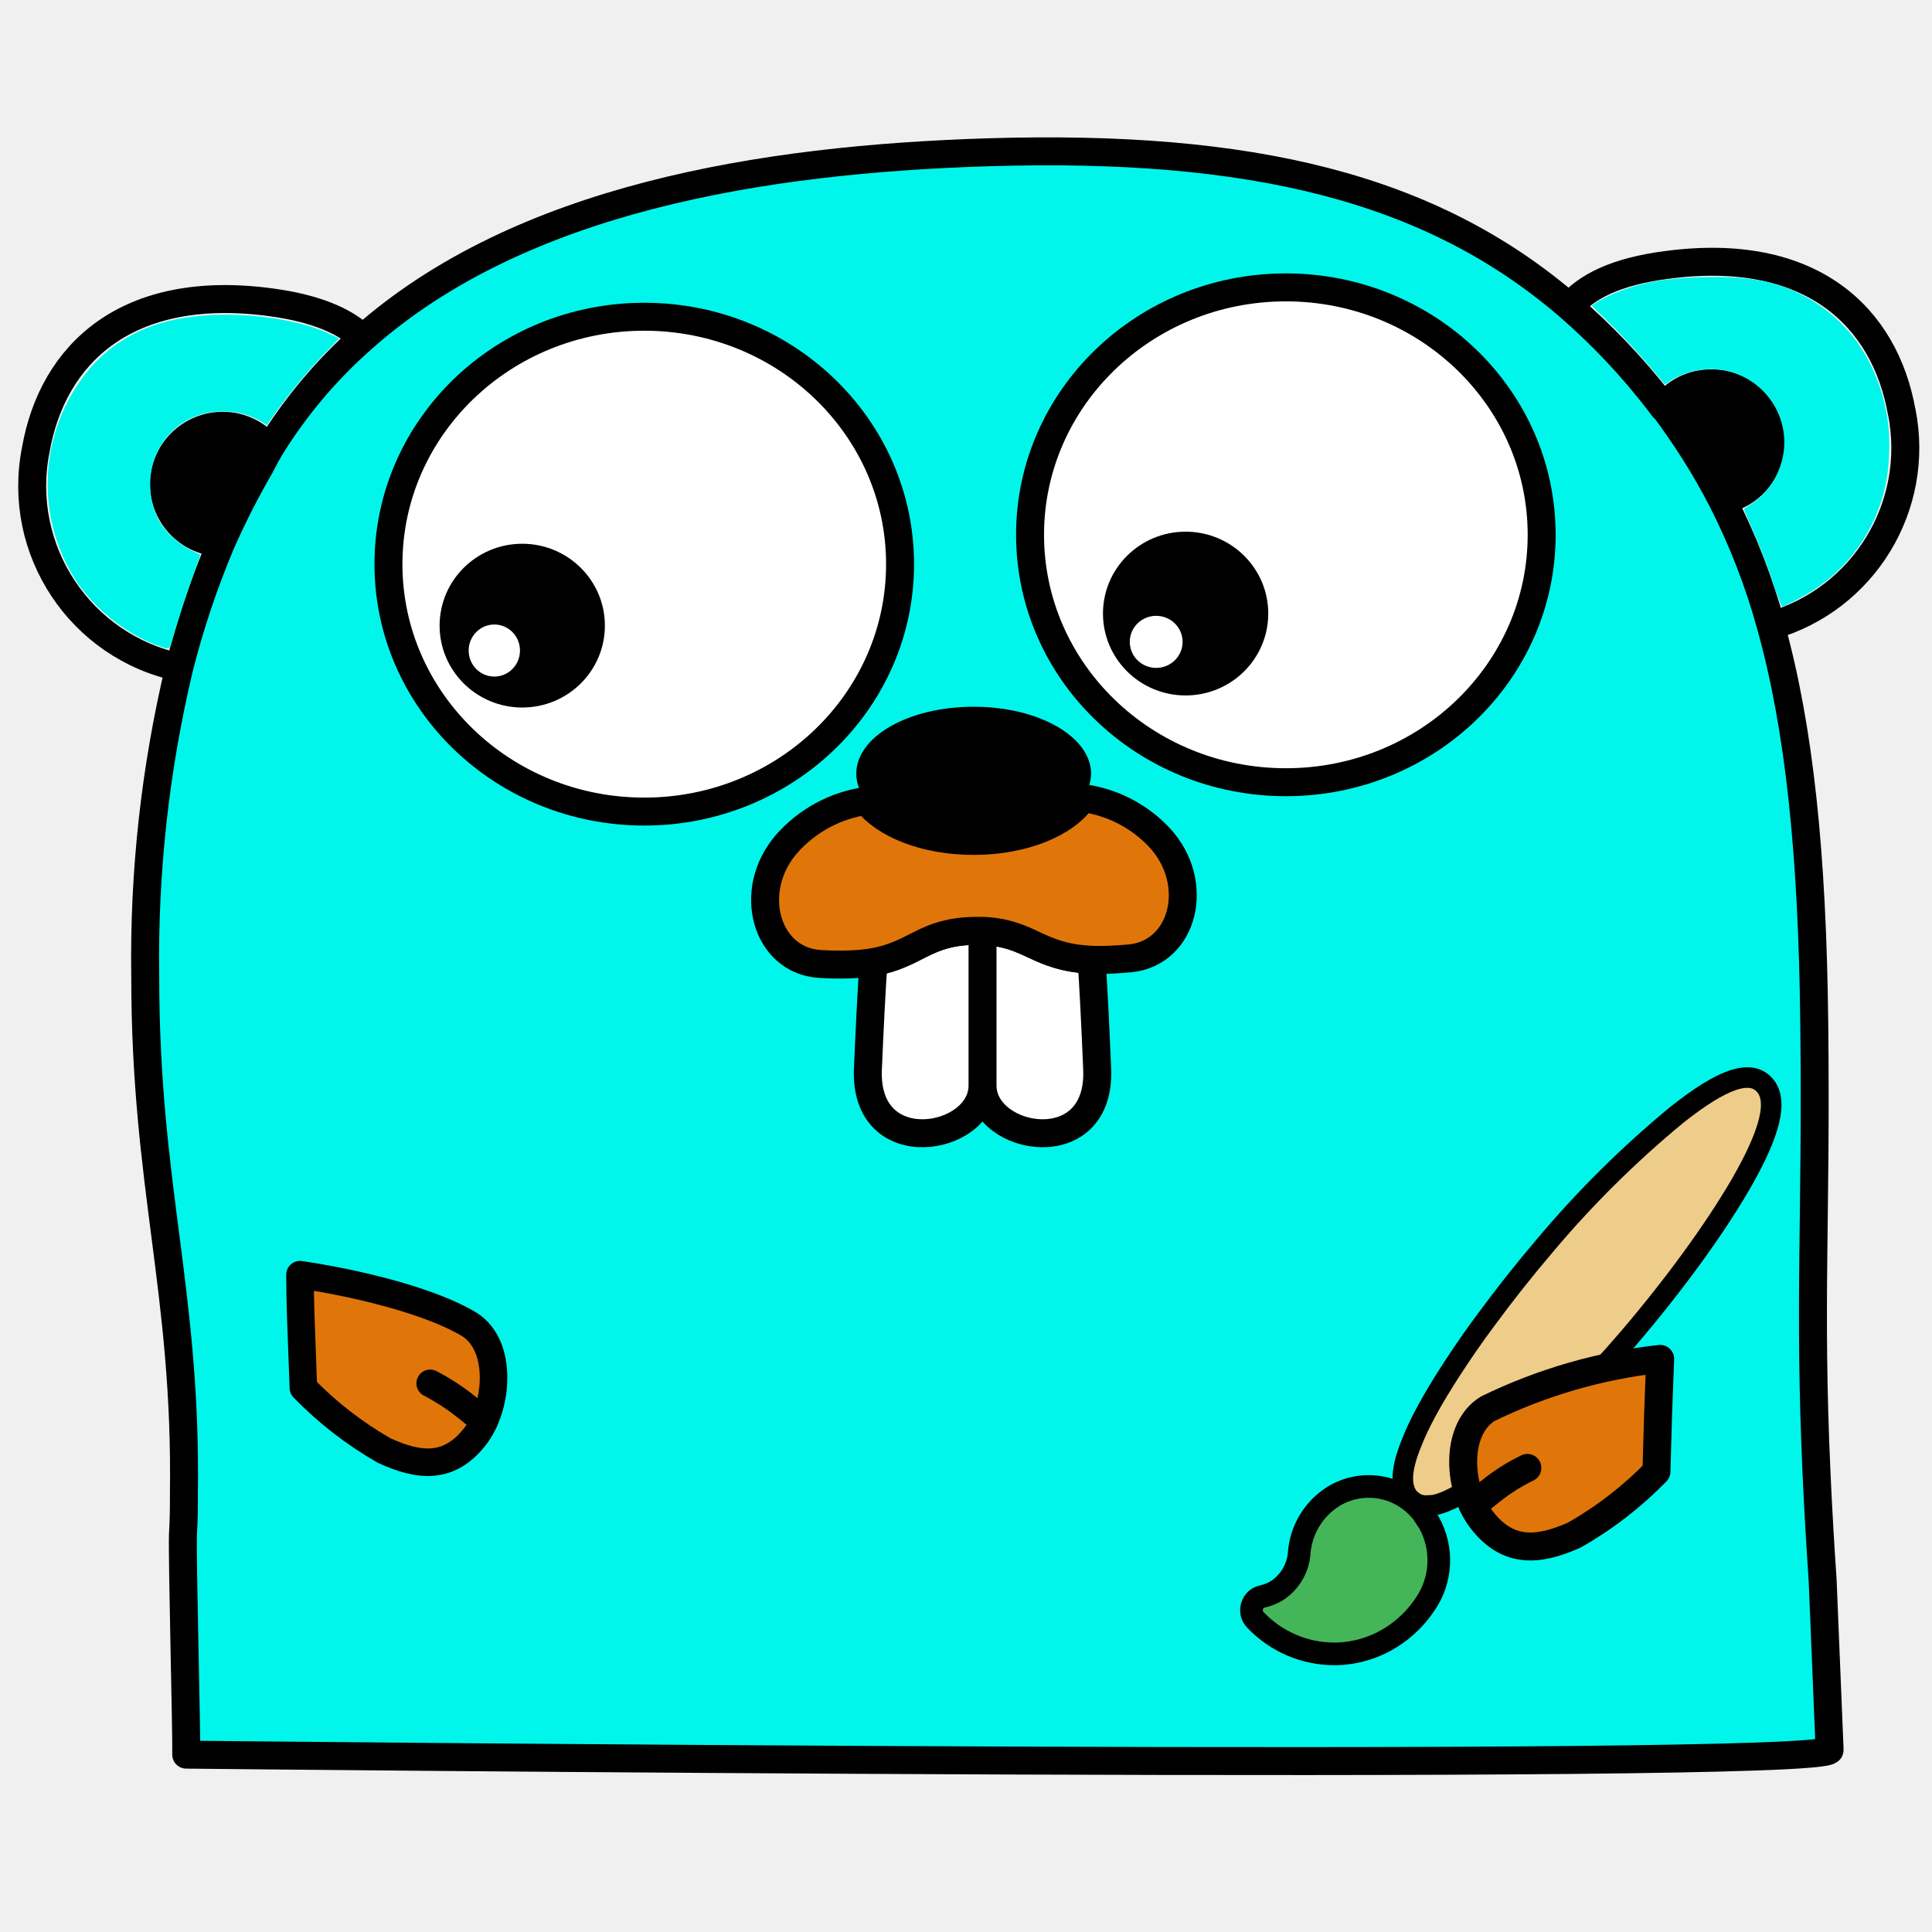
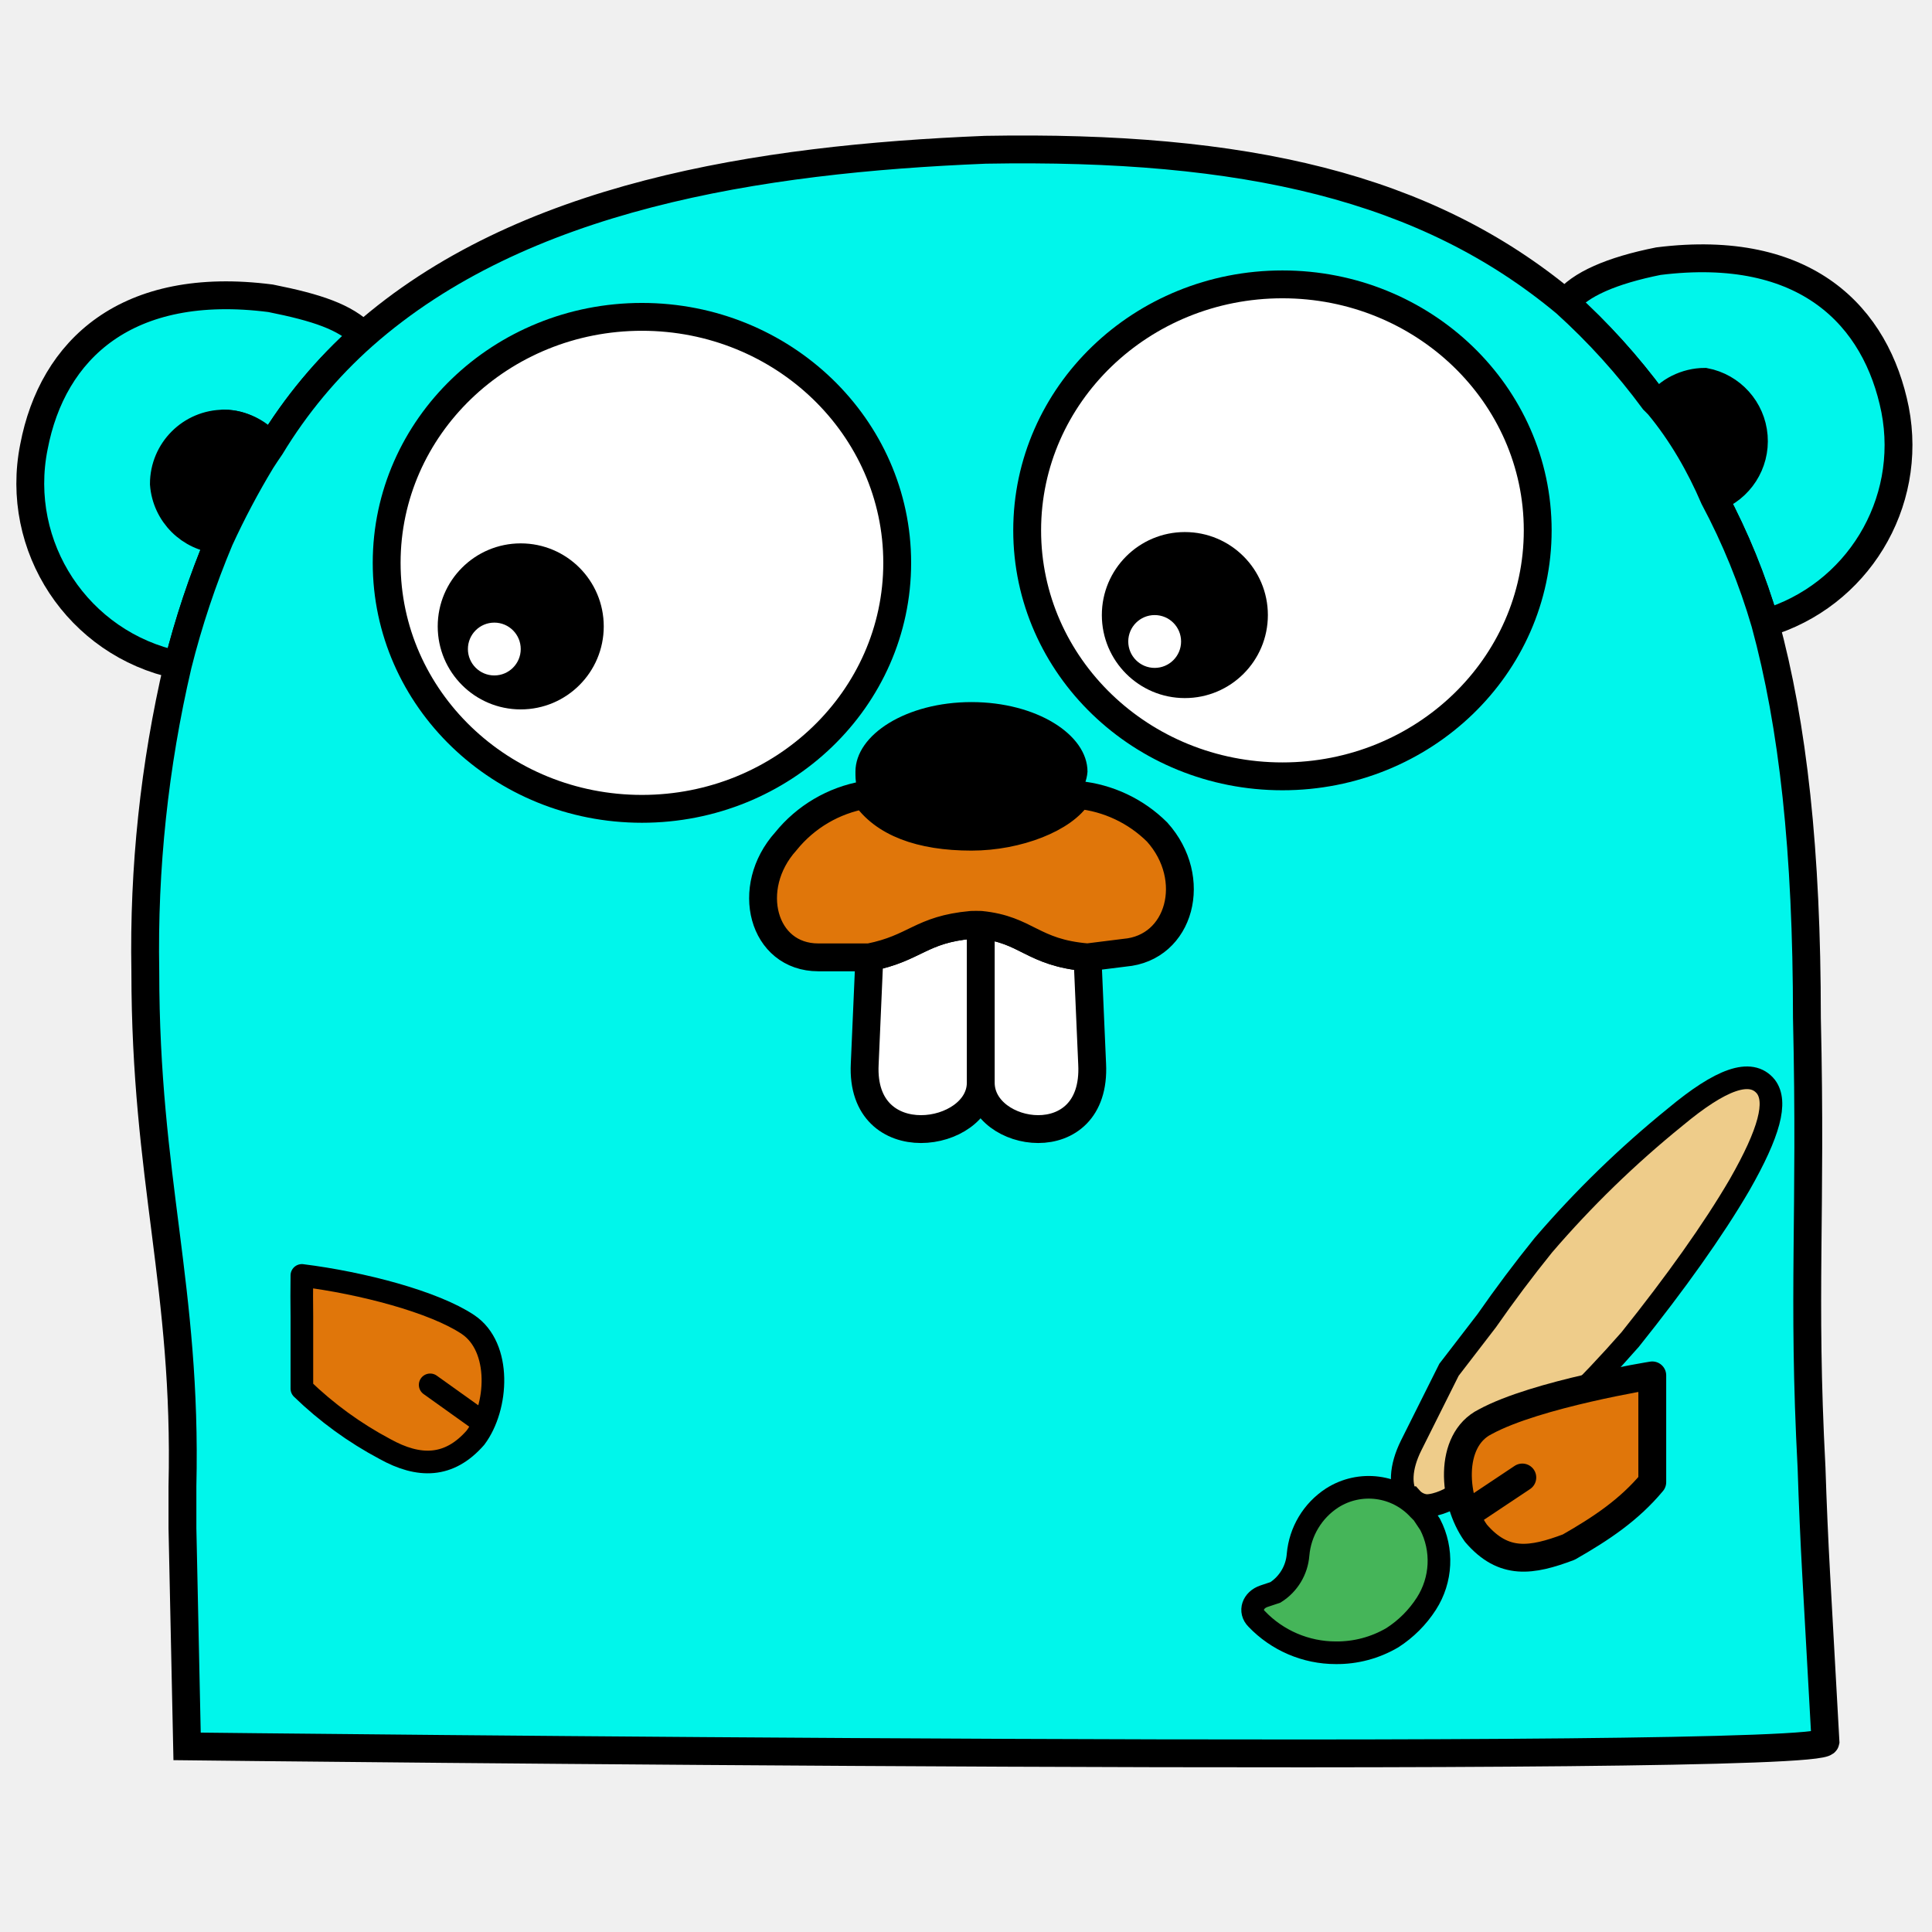
- <svg xmlns="http://www.w3.org/2000/svg" width="512" height="512" xml:space="preserve">
-   <g transform="translate(-7.2 36.4) scale(1.2348)">
-     <path fill="none" stroke="#000" stroke-width="6" stroke-linecap="round" stroke-linejoin="round" stroke-miterlimit="10" d="M41 74.5a12.6 12.6 0 0 1 12.7-12.6c4 0 7.7 2 10 5A104 104 0 0 1 83.6 43c-3.8-3.6-10-6.3-19.6-7.6-31-4.2-46.9 11.1-50.5 31.7a39.8 39.8 0 0 0 31 46.7 186.6 186.6 0 0 1 9-26.8A12.6 12.6 0 0 1 41 74.5z" />
-     <path d="M53.7 61.9a12.6 12.6 0 0 0-.3 25.2 170 170 0 0 1 8.2-16.7l2-3.6a12.6 12.6 0 0 0-10-5z" />
-     <path fill="none" stroke="#000" stroke-width="6" stroke-linecap="round" stroke-linejoin="round" stroke-miterlimit="10" d="M414 59.1c-3.6-20.6-19.5-35.9-50.6-31.7-10.7 1.4-17.1 4.6-20.8 9A140.6 140.6 0 0 1 362 56.7l.9 1.2c2.3-3.1 6-5.1 10-5.1a12.6 12.6 0 0 1 2.6 25 141.2 141.2 0 0 1 10.5 27 39.7 39.7 0 0 0 28-45.8z" />
-     <path d="M385.5 65.5a12.6 12.6 0 0 0-12.6-12.6c-4.2 0-7.8 2-10.1 5a137 137 0 0 1 12.6 20 12.6 12.6 0 0 0 10-12.4z" />
-     <path fill="none" stroke="#000" stroke-width="6" stroke-linecap="round" stroke-linejoin="round" stroke-miterlimit="10" d="m362.8 58-.9-1.2a140.6 140.6 0 0 0-19.3-20.5C312.8 10.6 274.1 1.5 218 3.2c-48.7 1.5-100.5 9.9-134.3 39.9a104 104 0 0 0-20 23.7 106.1 106.1 0 0 0-2 3.7A170 170 0 0 0 53.3 87a186.6 186.6 0 0 0-9 26.8A268.7 268.7 0 0 0 37 180c0 45.2 8.9 67.6 8.3 111 0 2.8 0 5.7-.2 8.7-.2 5.2.8 42.2.7 47.4 0 0 351.9 3.7 352.7-1l-1.5-36.5a990.9 990.9 0 0 1-1.3-22.7c-1.7-37.4 0-54.3-.5-97-.4-36.2-3.2-63.1-9.3-85a141.6 141.6 0 0 0-10.5-27.1c-3.6-7-7.8-13.6-12.6-20z" style="fill:#00f6eb;fill-opacity:1" />
-     <ellipse fill="none" stroke="#000" stroke-width="6" stroke-linecap="round" stroke-linejoin="round" stroke-miterlimit="10" cx="144.1" cy="91.6" rx="54.9" ry="53.1" style="fill-opacity:1;fill:#fff" />
-     <ellipse fill="none" stroke="#000" stroke-width="6" stroke-linecap="round" stroke-linejoin="round" stroke-miterlimit="10" cx="281.8" cy="85.3" rx="54.9" ry="53.1" style="fill-opacity:1;fill:#fff" />
-     <path fill="none" stroke="#000" stroke-width="6" stroke-linecap="round" stroke-linejoin="round" stroke-miterlimit="10" d="M215 170.3c-10.8.2-12.4 5-21.7 6.7-.4 5.7-.8 13.6-1.2 22.9-.9 20.1 24.6 15.6 24.6 3.6v-33.1H215zm1.7 33.2c0 12 25.5 16.5 24.6-3.6-.4-9.6-.8-17.6-1.2-23.4-11.7-.5-13-5.8-23.4-6.1v33z" style="fill:#fff;fill-opacity:1" />
-     <path fill="none" stroke="#000" stroke-width="6" stroke-linecap="round" stroke-linejoin="round" stroke-miterlimit="10" d="M254.7 150.3a27.6 27.6 0 0 0-16.5-8.5c-3.6 5.4-12.7 9.2-23.4 9.2-10.3 0-19.1-3.5-23-8.6a28.1 28.1 0 0 0-17.2 9.3c-8.6 10-4.4 24.9 7.1 25.7 5 .3 8.7.1 11.6-.4 9.3-1.7 10.9-6.5 21.7-6.7a33.4 33.4 0 0 1 1.7 0c10.3.4 11.7 5.7 23.4 6.2 2.3.1 5 0 8.3-.3 11.6-1.2 15.2-16.3 6.3-25.9z" style="fill:#e0760a;fill-opacity:1" />
-     <path d="M214.8 151c10.7 0 19.8-3.8 23.4-9.2a9.2 9.2 0 0 0 1.8-5.2c0-8-11.3-14.4-25.2-14.4-14 0-25.2 6.4-25.2 14.4 0 2 .8 4 2.1 5.8 4 5 12.8 8.6 23 8.6z" />
+ <svg xmlns="http://www.w3.org/2000/svg" width="512" height="512">
+   <defs>
+     <style>.w{fill:#fff}#s{stroke:#000}*{stroke-width:6}</style>
+   </defs>
+   <g transform="translate(-7 36) scale(1.23)">
+     <path d="M41 75a13 13 0 0 1 13-13c4 0 7 2 10 5a104 104 0 0 1 20-24c-4-4-10-6-20-8-31-4-47 11-51 32a40 40 0 0 0 31 47 187 187 0 0 1 9-27 13 13 0 0 1-12-12z" id="s" fill="#00f6eb" />
+     <path d="M54 62a13 13 0 0 0-1 25 170 170 0 0 1 9-17l2-3a13 13 0 0 0-10-5z" id="s" />
+     <path d="M414 59c-4-20-19-36-51-32-10 2-17 5-20 9a141 141 0 0 1 19 21l1 1c2-3 6-5 10-5a13 13 0 0 1 2 25 141 141 0 0 1 11 27 40 40 0 0 0 28-46z" id="s" fill="#00f6eb" />
+     <path d="M386 66a13 13 0 0 0-13-13c-4 0-8 2-10 5a137 137 0 0 1 12 20 13 13 0 0 0 10-12z" />
+     <path d="m363 58-1-1a141 141 0 0 0-19-21C313 11 274 2 218 3 169 5 118 13 84 43a104 104 0 0 0-20 24 106 106 0 0 0-2 3 170 170 0 0 0-9 17 187 187 0 0 0-9 27 269 269 0 0 0-7 66c0 45 9 68 8 111v9l1 47s352 4 353-1l-2-36a991 991 0 0 1-1-23c-2-38 0-54-1-97 0-36-3-63-9-85a142 142 0 0 0-11-27c-3-7-7-14-12-20z" id="s" fill="#00f6eb" />
+     <ellipse cx="144" cy="92" rx="55" ry="53" id="s" class="w" />
+     <ellipse cx="282" cy="85" rx="55" ry="53" class="w" id="s" />
+     <path d="M215 170c-11 1-12 5-22 7l-1 23c-1 20 25 16 25 4v-34h-2zm2 34c0 12 25 16 24-4l-1-23c-12-1-13-6-23-7v33z" class="w" id="s" />
+     <path id="s" d="M255 150a28 28 0 0 0-17-8c-3 5-13 9-23 9-11 0-19-3-23-9a28 28 0 0 0-17 10c-9 10-5 25 7 25h11c10-2 11-6 22-7a33 33 0 0 1 2 0c10 1 11 6 23 7l8-1c12-1 16-16 7-26z" fill="#e0760a" />
+     <path d="M215 151c11 0 20-4 23-9a9 9 0 0 0 2-5c0-8-11-15-25-15s-25 7-25 15c0 2 0 4 2 5 4 5 13 9 23 9z" />
  </g>
-   <path style="fill:#0ff;fill-opacity:0;fill-rule:evenodd;stroke-width:.842" d="M232.7 745.5c-58.3-2.4-113-24.3-145.5-58.2-17.8-18.5-30.3-42-33.2-62-.7-4.6-.9-40.4-.8-121 .2-121.1-.1-134.7-3.8-172.3-4.7-48.3-5.7-77.9-3.7-105.2 2-27.6 7.6-52.7 16.6-75.7C86.5 89 132.9 59.4 223 48.5a870 870 0 0 1 97.5-.4c24.2 3.3 43.7 9 61.6 18 50.2 25.3 81.5 74.2 88.9 139.1 2 17.1 2.9 41.4 4.3 110.7a3132 3132 0 0 0 3.8 119.6c2.4 41 3.2 95.5 1.7 124.2a248.4 248.4 0 0 1-20.4 90c-24.4 51-79.2 84.3-154.3 93.7-8.4 1-55.9 3.4-57.7 2.8l-15.7-.7zm21-442.8c5.5-2 6.4-1.9 15 .4 10.9 3 19.2.2 23.8-8 2.1-3.8 2.1-4 1.9-20.1l-.3-16.4h3c4.8 0 12-3.1 15-6.5a20 20 0 0 0 5.3-15.1c0-10.6-4.3-17-17.4-26a38.4 38.4 0 0 1-11.1-10.4c-6.3-9-14.4-13-28.2-13.8-16.2-1-28.8 4.8-34.2 15.4-2 4-3.8 5.7-11.4 10.5-10.4 6.7-15.7 14.2-16.5 23.9-.5 5.5.4 9 4 14.7 3.5 5.6 9.2 8.2 17.6 8.2h6.1V275c0 20.5 1 23.3 9.8 27.4 5.3 2.5 10.7 2.6 17.6.3zm-64.5-86a69.2 69.2 0 0 0 53.2-67.5A68.7 68.7 0 0 0 200.7 86c-10.8-5.1-14.9-6-30.3-5.9-14 0-17.6.7-28.5 5.2a75.8 75.8 0 0 0-30 24c-5 7.3-10.1 18.1-11.6 24.4-1.8 7.5-1.2 28 1 35a72.4 72.4 0 0 0 34.3 41.4 58.5 58.5 0 0 0 34.9 8.6c8.7 0 12.2-.3 18.7-2zm173.7-8a75 75 0 0 0 47-46.7c2.4-7 2.6-8 2.5-20.4 0-11.5-.2-13.9-2-18.7-7.1-20.6-21-36-40-44.9a54.3 54.3 0 0 0-29.5-5.5c-15.6 0-20.2 1-32.7 7.1a71 71 0 0 0-36.9 42.4 81.6 81.6 0 0 0-1.5 32.4 72.2 72.2 0 0 0 20.4 37c8.5 8 23 16.1 34 19 1.5.3 9.5.5 18 .4 13-.3 16-.6 20.7-2.2z" />
-   <path style="fill:#0ff;fill-opacity:0;fill-rule:evenodd;stroke-width:.842" d="M232.7 745.5c-58.3-2.4-113-24.3-145.5-58.2-17.8-18.5-30.4-42.2-33.2-62-.6-4.5-.8-43.5-.8-120.4.2-122.6-.1-135.2-4.1-176.7a648.4 648.4 0 0 1-4.3-71.3c0-34.9 3-59.3 10.7-86C77.3 95 125 60.2 223 48.7c16-1.9 84.8-2.2 97.6-.5 29.5 4 53.3 12 73.6 24.6 33.6 20.9 58 54.4 69.7 96 8.2 28.8 9.4 44.4 11.5 147.2 1.3 62.3 2.3 92.7 3.8 118.7 2.7 44.5 3.1 119 .9 139.1a248.7 248.7 0 0 1-19.6 76c-24.5 51.1-79.4 84.5-154.5 93.7-8.6 1-53.7 3.3-57 2.8l-16.2-.7zm21-442.8c5.5-2 6.4-1.9 15 .4 10.9 3 19.2.2 23.8-8 2.1-3.8 2.1-4 1.9-20.1l-.3-16.4h3c4.8 0 12-3.1 15-6.5a20 20 0 0 0 5.3-15.1c0-10.2-4.4-17.1-16-25.1a38 38 0 0 1-13-12c-6.3-8.6-14-12.3-27.7-13-16.1-1-28.8 4.7-34.2 15.3-2 4-3.8 5.7-11.4 10.5-10.4 6.7-15.7 14.2-16.5 23.9-.5 5.5.4 9 4 14.7 3.5 5.6 9.2 8.2 17.6 8.2h6.1V275c0 20.5 1 23.3 9.8 27.4 5.3 2.5 10.7 2.6 17.6.3zm-64.5-86a69.2 69.2 0 0 0 53.2-67.5A68.7 68.7 0 0 0 200.7 86c-10.8-5.1-14.9-6-30.3-5.9-14 0-17.6.7-28.5 5.2a75.8 75.8 0 0 0-30 24c-5 7.3-10.1 18.1-11.6 24.4-1.8 7.5-1.2 28 1 35a72.4 72.4 0 0 0 34.3 41.4 58.5 58.5 0 0 0 34.9 8.6c8.7 0 12.2-.3 18.7-2zm166.4-6.4a73.6 73.6 0 0 0 46.2-31.7 65 65 0 0 0 10.8-42A71.2 71.2 0 0 0 370.4 78a54.3 54.3 0 0 0-29.6-5.5c-15.6 0-20.1 1-32.6 7.1a71.4 71.4 0 0 0-37 42.5c-1.6 4.7-1.9 7.3-2 18.2 0 14.6.8 18.7 5.6 29.1a69.1 69.1 0 0 0 26.4 30.5 95 95 0 0 0 23 10.4c4 1 24.7 1 31.4 0z" />
-   <path fill="none" stroke="#000" stroke-width="7.3" stroke-linecap="round" stroke-linejoin="round" stroke-miterlimit="10" d="M79.5 337.8c16.2 2.4 35 7.2 44.9 13.2 8.9 5.6 7.7 21.8 1.4 29.8-6.7 8.5-14.5 8-24 3.6a97 97 0 0 1-21.4-16.6l-.7-19a404.9 404.9 0 0 1-.2-11z" style="fill:#e0760a;fill-opacity:1" />
-   <path fill="none" stroke="#000" stroke-width="7.3" stroke-linecap="round" stroke-linejoin="round" stroke-miterlimit="10" d="M128.3 376.6c-4-3-6.9-6.1-14.3-10" />
-   <path style="fill:#fff;fill-opacity:0;fill-rule:evenodd;stroke-width:.842" d="M239 294.6c-4-2-5.2-6.9-4.6-17.2.8-15.9 1.3-19.7 2.4-19.7.6 0 4-1.3 7.4-2.8 3.5-1.6 7.5-3.2 9-3.5l2.8-.6v19.4c0 16.5-.2 19.7-1.4 21.4-2.8 4-11 5.5-15.7 3z" />
-   <path style="fill:#fff;fill-opacity:0;fill-rule:evenodd;stroke-width:.842" d="M239 294.6c-4-2-5.2-6.9-4.6-17.2.8-15.9 1.3-19.7 2.4-19.7.6 0 4-1.3 7.4-2.8 3.5-1.6 7.5-3.2 9-3.5l2.8-.6v19.4c0 16.5-.2 19.7-1.4 21.4-2.8 4-11 5.5-15.7 3z" />
-   <path style="fill:#fff;fill-opacity:0;fill-rule:evenodd;stroke-width:.842" d="M238.7 302.3c-5-1.8-7.5-4-9.7-8.1-2-3.7-2-4.3-1.6-19.6l.5-15.8-7-.4c-12.1-.6-18.8-5.6-21-15.6-2.7-13.5 7.9-27.7 24.5-32.6 3.4-1 3.6-1.3 3.1-3.5-.8-3.8 2.4-9.5 7-12.6 12.7-8.3 36-8.2 47 .2 5.1 4 7 6.8 7 10.6 0 3.4 0 3.4 4.7 4.9 6.7 2 11.1 4.9 15.8 9.8a24.1 24.1 0 0 1 7.5 17.3c0 6.4-2.2 11.7-6.5 15.5-3.3 2.9-10 5.3-14.8 5.3-2.3 0-2.8.3-2.4 1.5.3.8.6 8.2.7 16.3.3 17.2-.4 19.5-7 24.5-3.6 2.8-3.8 2.8-11.1 2.5-6.8-.2-7.7-.5-11.4-3l-4-2.9-1.8 1.7c-4.3 4-14 6-19.6 4zm12.7-7c5.4-2.5 5.4-2.7 5.4-25.1v-20.3l-3.2.6c-1.7.3-6 1.9-9.6 3.5a50.8 50.8 0 0 1-7.4 2.9c-1.7 0-2 1.7-2.7 15.4-1 15.6-.4 19 3.5 22.3 3.1 2.6 9.4 3 14 .8zm31 .1c4.6-2.4 5.3-5.6 4.6-22.4-.7-15.2-.9-16-4.3-16.1-1 0-5-1.4-8.9-3-11.1-4.6-10.2-6.1-10.2 16.4 0 21.2.1 21.6 5.4 24.8 3.3 2 9.8 2.1 13.4.3zm-47.7-44.8c1.7-.7 6-2.4 9.4-4 5.7-2.5 7.2-2.8 14.4-2.8 7.5 0 8.7.2 16.1 3.3 7.3 3 9 3.3 17 3.6 11 .4 13.8-.7 16.8-6.5 5.2-10-2.4-23.6-15.5-27.7l-4.4-1.4-4 3c-13.5 10.4-37.4 10.6-52.7.4l-4-2.7-4.4 1.6c-10.1 3.6-17.5 12.3-17.5 20.8 0 6.7 4.3 12.5 10 13.7 4.2.8 15 0 18.8-1.3z" />
-   <path style="fill:#fff;fill-opacity:0;fill-rule:evenodd;stroke-width:.842" d="M269.7 294.3c-5-2.6-5.2-3.7-5.2-24 0-11.5.3-18.5.8-18.5a60 60 0 0 1 7.3 2.6 80 80 0 0 0 9.6 3.2l3 .6.8 14c.4 7.8.5 15.2.2 16.5-.3 1.3-1.7 3.4-3 4.8-2 2-3.2 2.4-6.6 2.3a18 18 0 0 1-7-1.5z" />
-   <path style="fill:#fff;fill-opacity:0;fill-rule:evenodd;stroke-width:.842" d="M269.7 294.3c-5-2.6-5.2-3.7-5.2-24 0-11.5.3-18.5.8-18.5a60 60 0 0 1 7.3 2.6 80 80 0 0 0 9.6 3.2l3 .6.8 14c.4 7.8.5 15.2.2 16.5-.3 1.3-1.7 3.4-3 4.8-2 2-3.2 2.4-6.6 2.3a18 18 0 0 1-7-1.5z" />
-   <path style="fill:#fff;fill-opacity:0;fill-rule:evenodd;stroke-width:.842" d="M238.7 302.3c-5-1.8-7.5-4-9.7-8.1-2-3.7-2-4.3-1.6-19.6l.5-15.8-7-.4c-12.1-.6-18.8-5.6-21-15.6-2.7-13.5 7.9-27.7 24.5-32.6 3.4-1 3.6-1.3 3.1-3.5-.8-3.8 2.4-9.5 7-12.6 12.7-8.3 36-8.2 47 .2 5.1 4 7 6.8 7 10.6 0 3.4 0 3.4 4.7 4.9 6.7 2 11.1 4.9 15.8 9.8a24.1 24.1 0 0 1 7.5 17.3c0 6.4-2.2 11.7-6.5 15.5-3.3 2.9-10 5.3-14.8 5.3-2.3 0-2.8.3-2.4 1.5.3.8.6 8.2.7 16.3.3 17.2-.4 19.5-7 24.5-3.6 2.8-3.8 2.8-11.1 2.5-6.8-.2-7.7-.5-11.4-3l-4-2.9-1.8 1.7c-4.3 4-14 6-19.6 4zm12.7-7c5.4-2.5 5.4-2.7 5.4-25.1v-20.3l-3.2.6c-1.7.3-6 1.9-9.6 3.5a50.8 50.8 0 0 1-7.4 2.9c-1.7 0-2 1.7-2.7 15.4-1 15.6-.4 19 3.5 22.3 3.1 2.6 9.4 3 14 .8zm31 .1c4.6-2.4 5.3-5.6 4.6-22.4-.7-15.2-.9-16-4.3-16.1-1 0-5-1.4-8.9-3-11.1-4.6-10.2-6.1-10.2 16.4 0 21.2.1 21.6 5.4 24.8 3.3 2 9.8 2.1 13.4.3zm-47.7-44.8c1.7-.7 6-2.4 9.4-4 5.7-2.5 7.2-2.8 14.4-2.8 7.5 0 8.7.2 16.1 3.3 7.3 3 9 3.3 17 3.6 11 .4 13.8-.7 16.8-6.5 5.2-10-2.4-23.6-15.5-27.7l-4.4-1.4-4 3c-13.5 10.4-37.4 10.6-52.7.4l-4-2.7-4.4 1.6c-10.1 3.6-17.5 12.3-17.5 20.8 0 6.7 4.3 12.5 10 13.7 4.2.8 15 0 18.8-1.3z" />
-   <path style="fill:#fff;fill-opacity:0;fill-rule:evenodd;stroke-width:.842" d="M239 294.6c-4-2-5.2-6.9-4.6-17.2.8-15.9 1.3-19.7 2.4-19.7.6 0 4-1.3 7.4-2.8 3.5-1.6 7.5-3.2 9-3.5l2.8-.6v19.4c0 16.5-.2 19.7-1.4 21.4-2.8 4-11 5.5-15.7 3z" />
-   <ellipse style="fill:#000;fill-rule:evenodd;stroke:#000;stroke-width:0" cx="138.4" cy="165.8" rx="21.9" ry="21.7" />
-   <ellipse style="fill:#000;fill-rule:evenodd;stroke:#000;stroke-width:0" cx="314.2" cy="162.6" rx="21.9" ry="21.7" />
-   <ellipse style="fill:#fff;fill-rule:evenodd;stroke:#000;stroke-width:0" cx="131" cy="172.4" rx="6.8" ry="6.9" />
-   <ellipse style="fill:#fff;fill-rule:evenodd;stroke:#000;stroke-width:0" cx="306.4" cy="170.1" rx="7" ry="6.9" />
-   <path style="fill:#00f6eb;fill-opacity:1;fill-rule:evenodd;stroke:#000;stroke-width:0" d="M469.8 154.2a215.2 215.2 0 0 0-5-13 302.2 302.2 0 0 1-2.7-6.3l2.1-1.4c6.2-4 9.7-12.1 8.4-19.4a19.5 19.5 0 0 0-20.9-16.2 21 21 0 0 0-9 3l-1.5 1-4.1-4.9a222.5 222.5 0 0 0-9.7-10.5l-5.6-5.5 1.8-1.2a50 50 0 0 1 19-5.8c5.5-.7 15.8-.8 20-.2a41.1 41.1 0 0 1 33.5 23.6 47.5 47.5 0 0 1 4.5 23.2 44 44 0 0 1-23.8 38 41.7 41.7 0 0 1-4.5 2.2c-.2 0-1.3-3-2.6-6.6zM41.4 171a47.4 47.4 0 0 1-21-16.7 47.5 47.5 0 0 1 4.4-57.8c8.6-9 19.7-13.1 35-13.1 10 0 20.6 1.9 26.9 4.8l3.2 1.5-3.7 3.8A147.8 147.8 0 0 0 73.3 109l-2.6 3.7-1.5-1a20.4 20.4 0 0 0-19.7-.3 19.2 19.2 0 0 0-9.7 16.9c0 8.6 4.3 14.8 13.3 18.7 0 0-.5 1.8-1.3 3.8a285.3 285.3 0 0 0-6.2 19c-.6 2.5-.8 2.5-4.2 1.1z" />
-   <path style="fill:#eecc8a;fill-opacity:1;stroke:#000;stroke-width:5.448;stroke-miterlimit:4;stroke-dasharray:none;stroke-opacity:1" d="M378.2 399a6 6 0 0 1-4.6-1.8 5.6 5.6 0 0 1-.5-.6c-2-2.9-1.8-7.4.9-14 2-5.3 5.6-11.8 10.5-19.4 3-4.6 6-9 9.3-13.4a352.7 352.7 0 0 1 15.6-19.7 270.4 270.4 0 0 1 34.9-34.6c12.1-9.6 19.5-12.2 23.3-8 3.7 4 1.7 12.5-6.4 26.5-7 12-17.4 26.3-29.5 40.5a338.6 338.6 0 0 1-17 18.4 237.7 237.7 0 0 1-11.5 11 99.8 99.8 0 0 1-17 12.5c-1.5.8-4.8 2.6-8 2.7z" />
-   <g style="fill:#e0760a;fill-opacity:1" fill="none" stroke="#000" stroke-width="6" stroke-linecap="round" stroke-linejoin="round" stroke-miterlimit="10">
-     <path d="M369.5 262a112.3 112.3 0 0 0-37 10.7c-7.3 4.5-6.4 17.6-1.1 24.1 5.5 6.9 11.9 6.5 19.7 3a79 79 0 0 0 17.6-13.6 1578 1578 0 0 1 .8-24.2z" style="fill:#e0760a;fill-opacity:1" transform="translate(-16.3 36.6) scale(1.2348)" />
-     <path d="M329.3 293.4c3.3-2.4 5.6-5 11.7-8" style="fill:#e0760a;fill-opacity:1" transform="translate(-16.3 36.6) scale(1.2348)" />
+   <path d="M80 338c16 2 35 7 44 13s8 22 2 30c-7 8-15 8-24 3a97 97 0 0 1-22-16v-19a405 405 0 0 1 0-11z" id="s" style="fill:#e0760a;stroke-linecap:round;stroke-linejoin:round" />
+   <path d="m128 377-14-10" id="s" style="stroke-linecap:round;stroke-linejoin:round" />
+   <circle fill="#000" cx="138" cy="166" r="22" />
+   <circle fill="#000" cx="314" cy="163" r="22" />
+   <circle class="w" cx="131" cy="172" r="7" />
+   <circle class="w" cx="306" cy="170" r="7" />
+   <path id="s" fill="#eecc8a" d="M378 399a6 6 0 0 1-4-2 6 6 0 0 1-1 0c-2-3-2-8 1-14l10-20 10-13a353 353 0 0 1 15-20 270 270 0 0 1 35-34c12-10 20-13 24-8 3 4 1 12-7 26-7 12-17 26-29 41a339 339 0 0 1-17 18 238 238 0 0 1-12 11 100 100 0 0 1-17 12c-1 1-5 3-8 3z" />
+   <g id="s" style="fill:#e0760a;stroke-linecap:round;stroke-linejoin:round">
+     <path d="M369 263s-25 4-36 10c-8 4-7 17-2 24 6 7 12 6 20 3 7-4 13-8 18-14v-23z" fill="#e0760a" transform="translate(-16 41) scale(1.23)" />
+     <path d="m329 293 12-8" fill="#e0760a" transform="translate(-16 41) scale(1.23)" />
  </g>
-   <path style="fill:#45b559;fill-opacity:1;stroke:#000;stroke-width:6;stroke-miterlimit:4;stroke-dasharray:none;stroke-opacity:1" d="M353.6 438.3a28.9 28.9 0 0 1-20.9-9c-2-2-1-5.6 1.8-6.2 1.3-.3 2.6-.8 3.8-1.5a13.1 13.1 0 0 0 6-9.9v-.2a19.5 19.5 0 0 1 9-14.9 18 18 0 0 1 23 3.5l.4.4 2 3a20.5 20.5 0 0 1-1 21.6 30 30 0 0 1-9 8.8 28.5 28.5 0 0 1-15.1 4.4z" />
+   <path id="s" fill="#45b559" d="M354 438a29 29 0 0 1-21-9c-2-2-1-5 2-6l3-1a13 13 0 0 0 6-10 20 20 0 0 1 9-15 18 18 0 0 1 23 3l1 1 2 3a21 21 0 0 1-1 21 30 30 0 0 1-9 9 29 29 0 0 1-15 4z" />
</svg>
